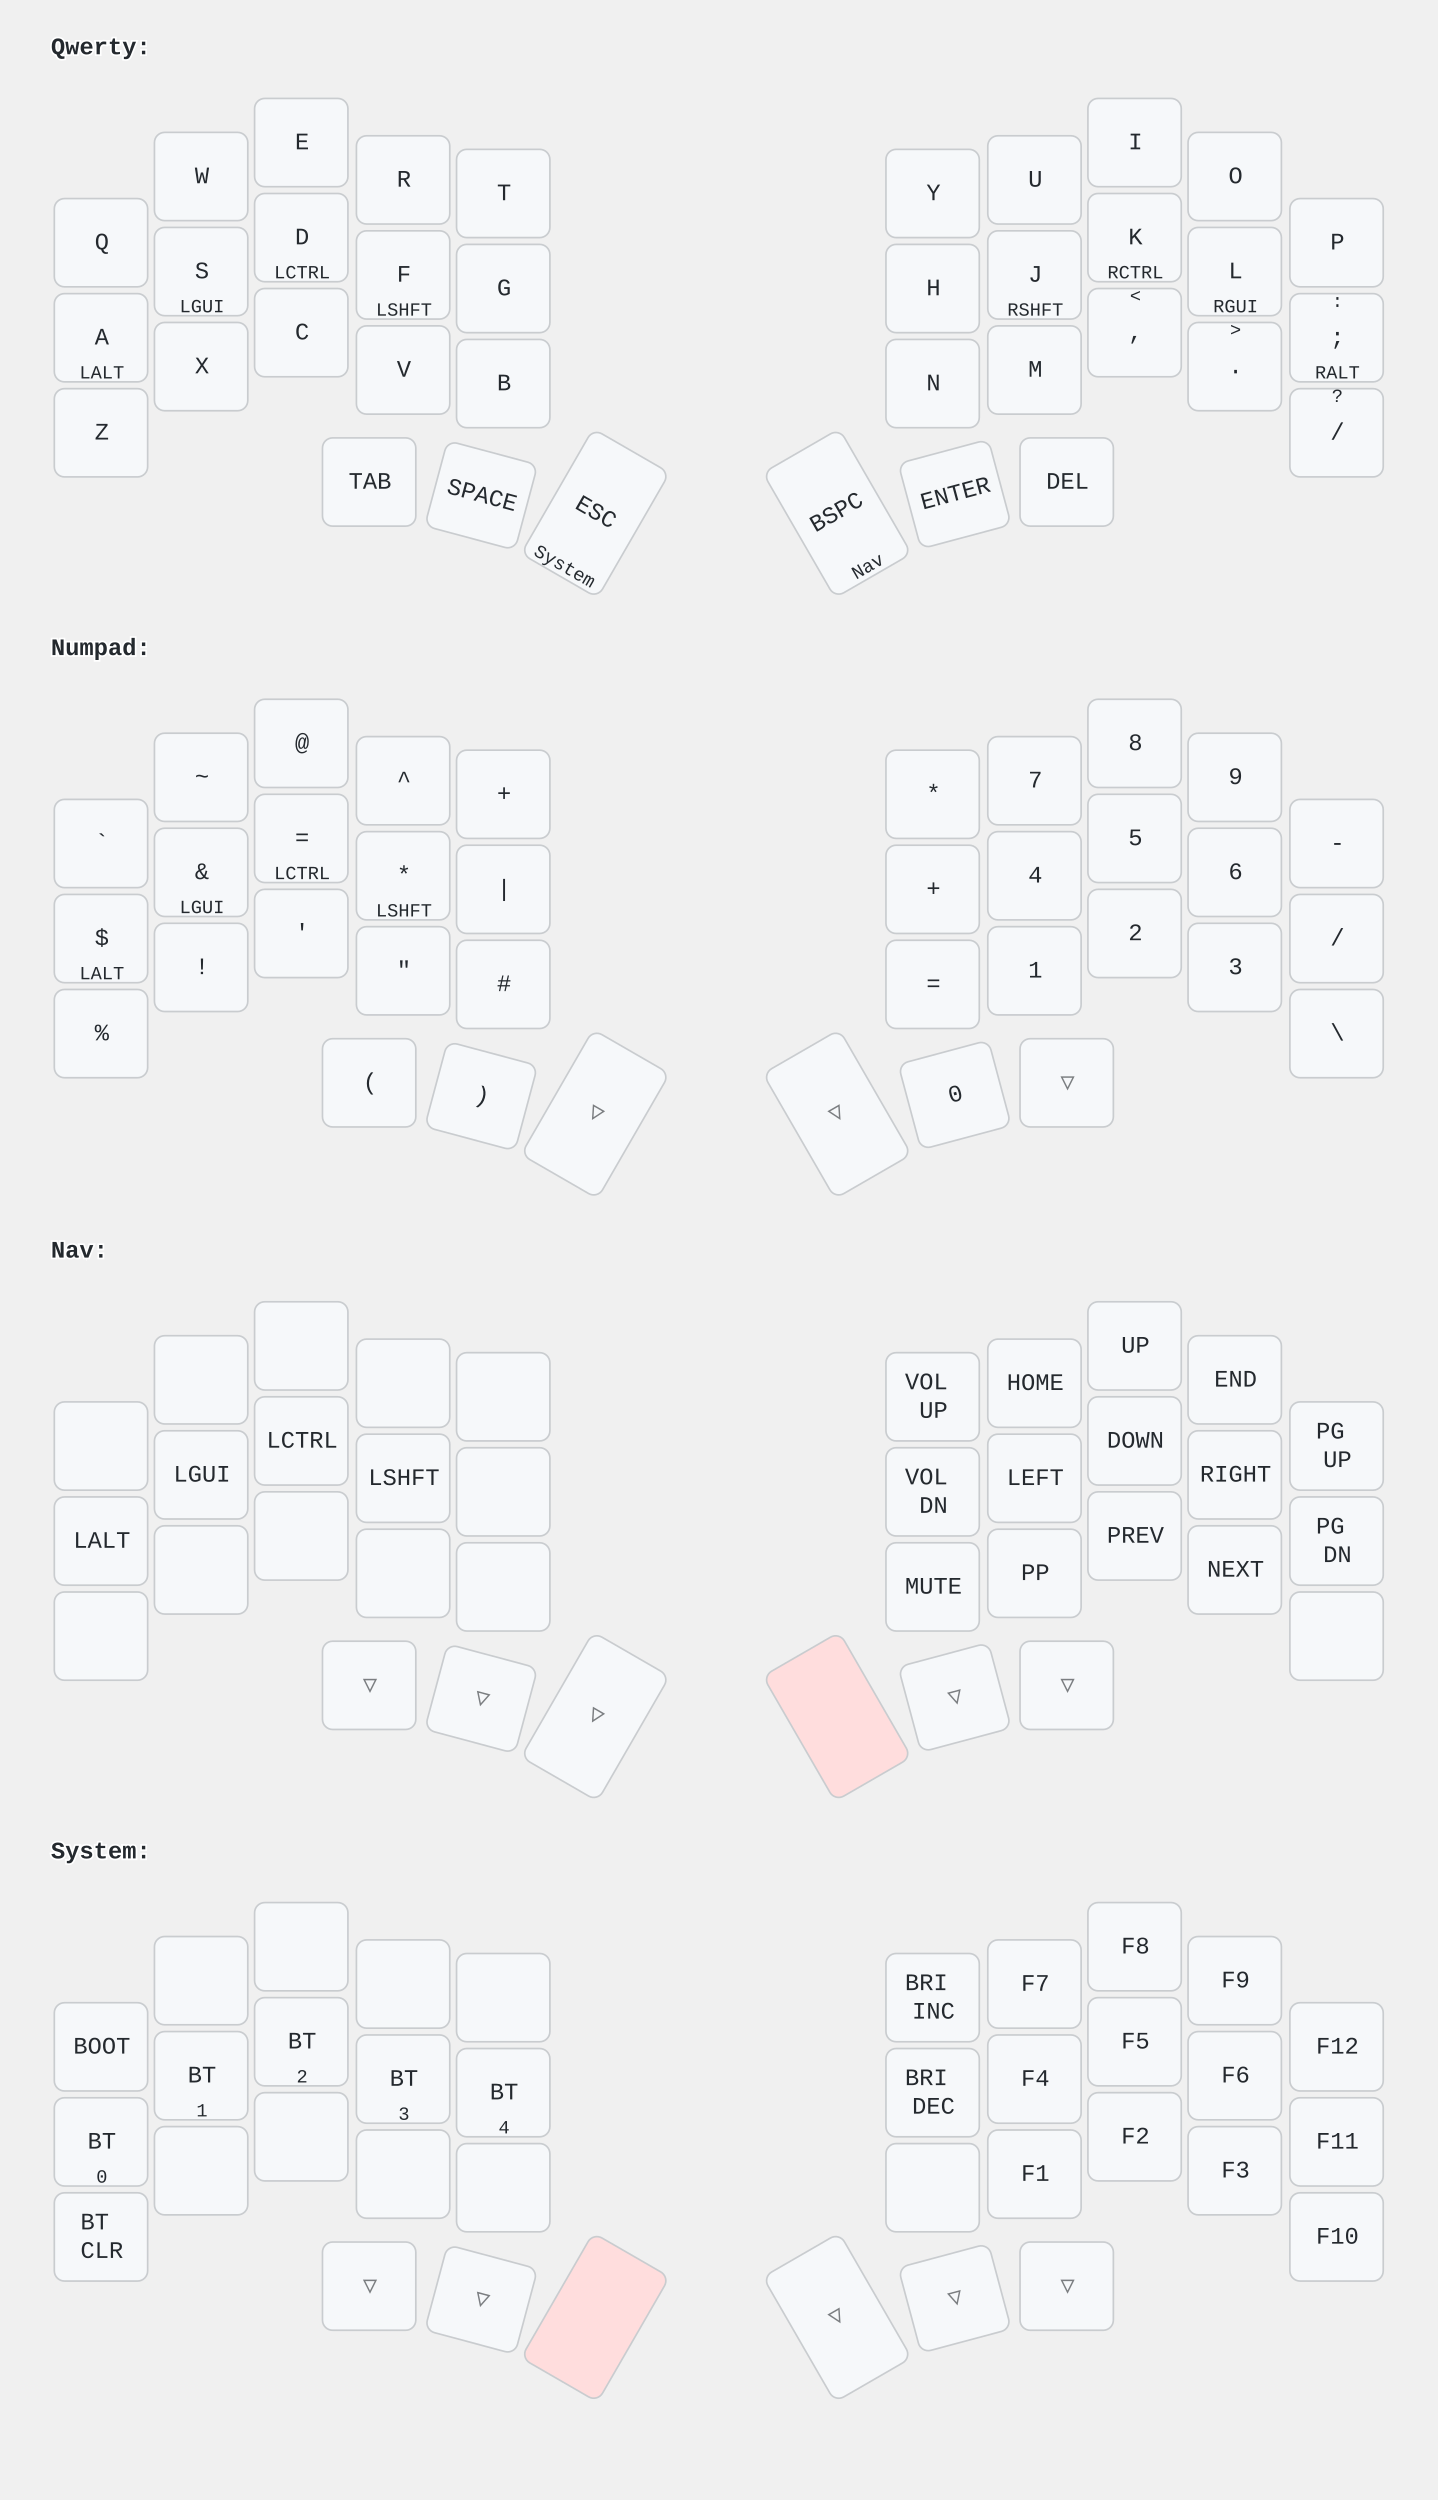
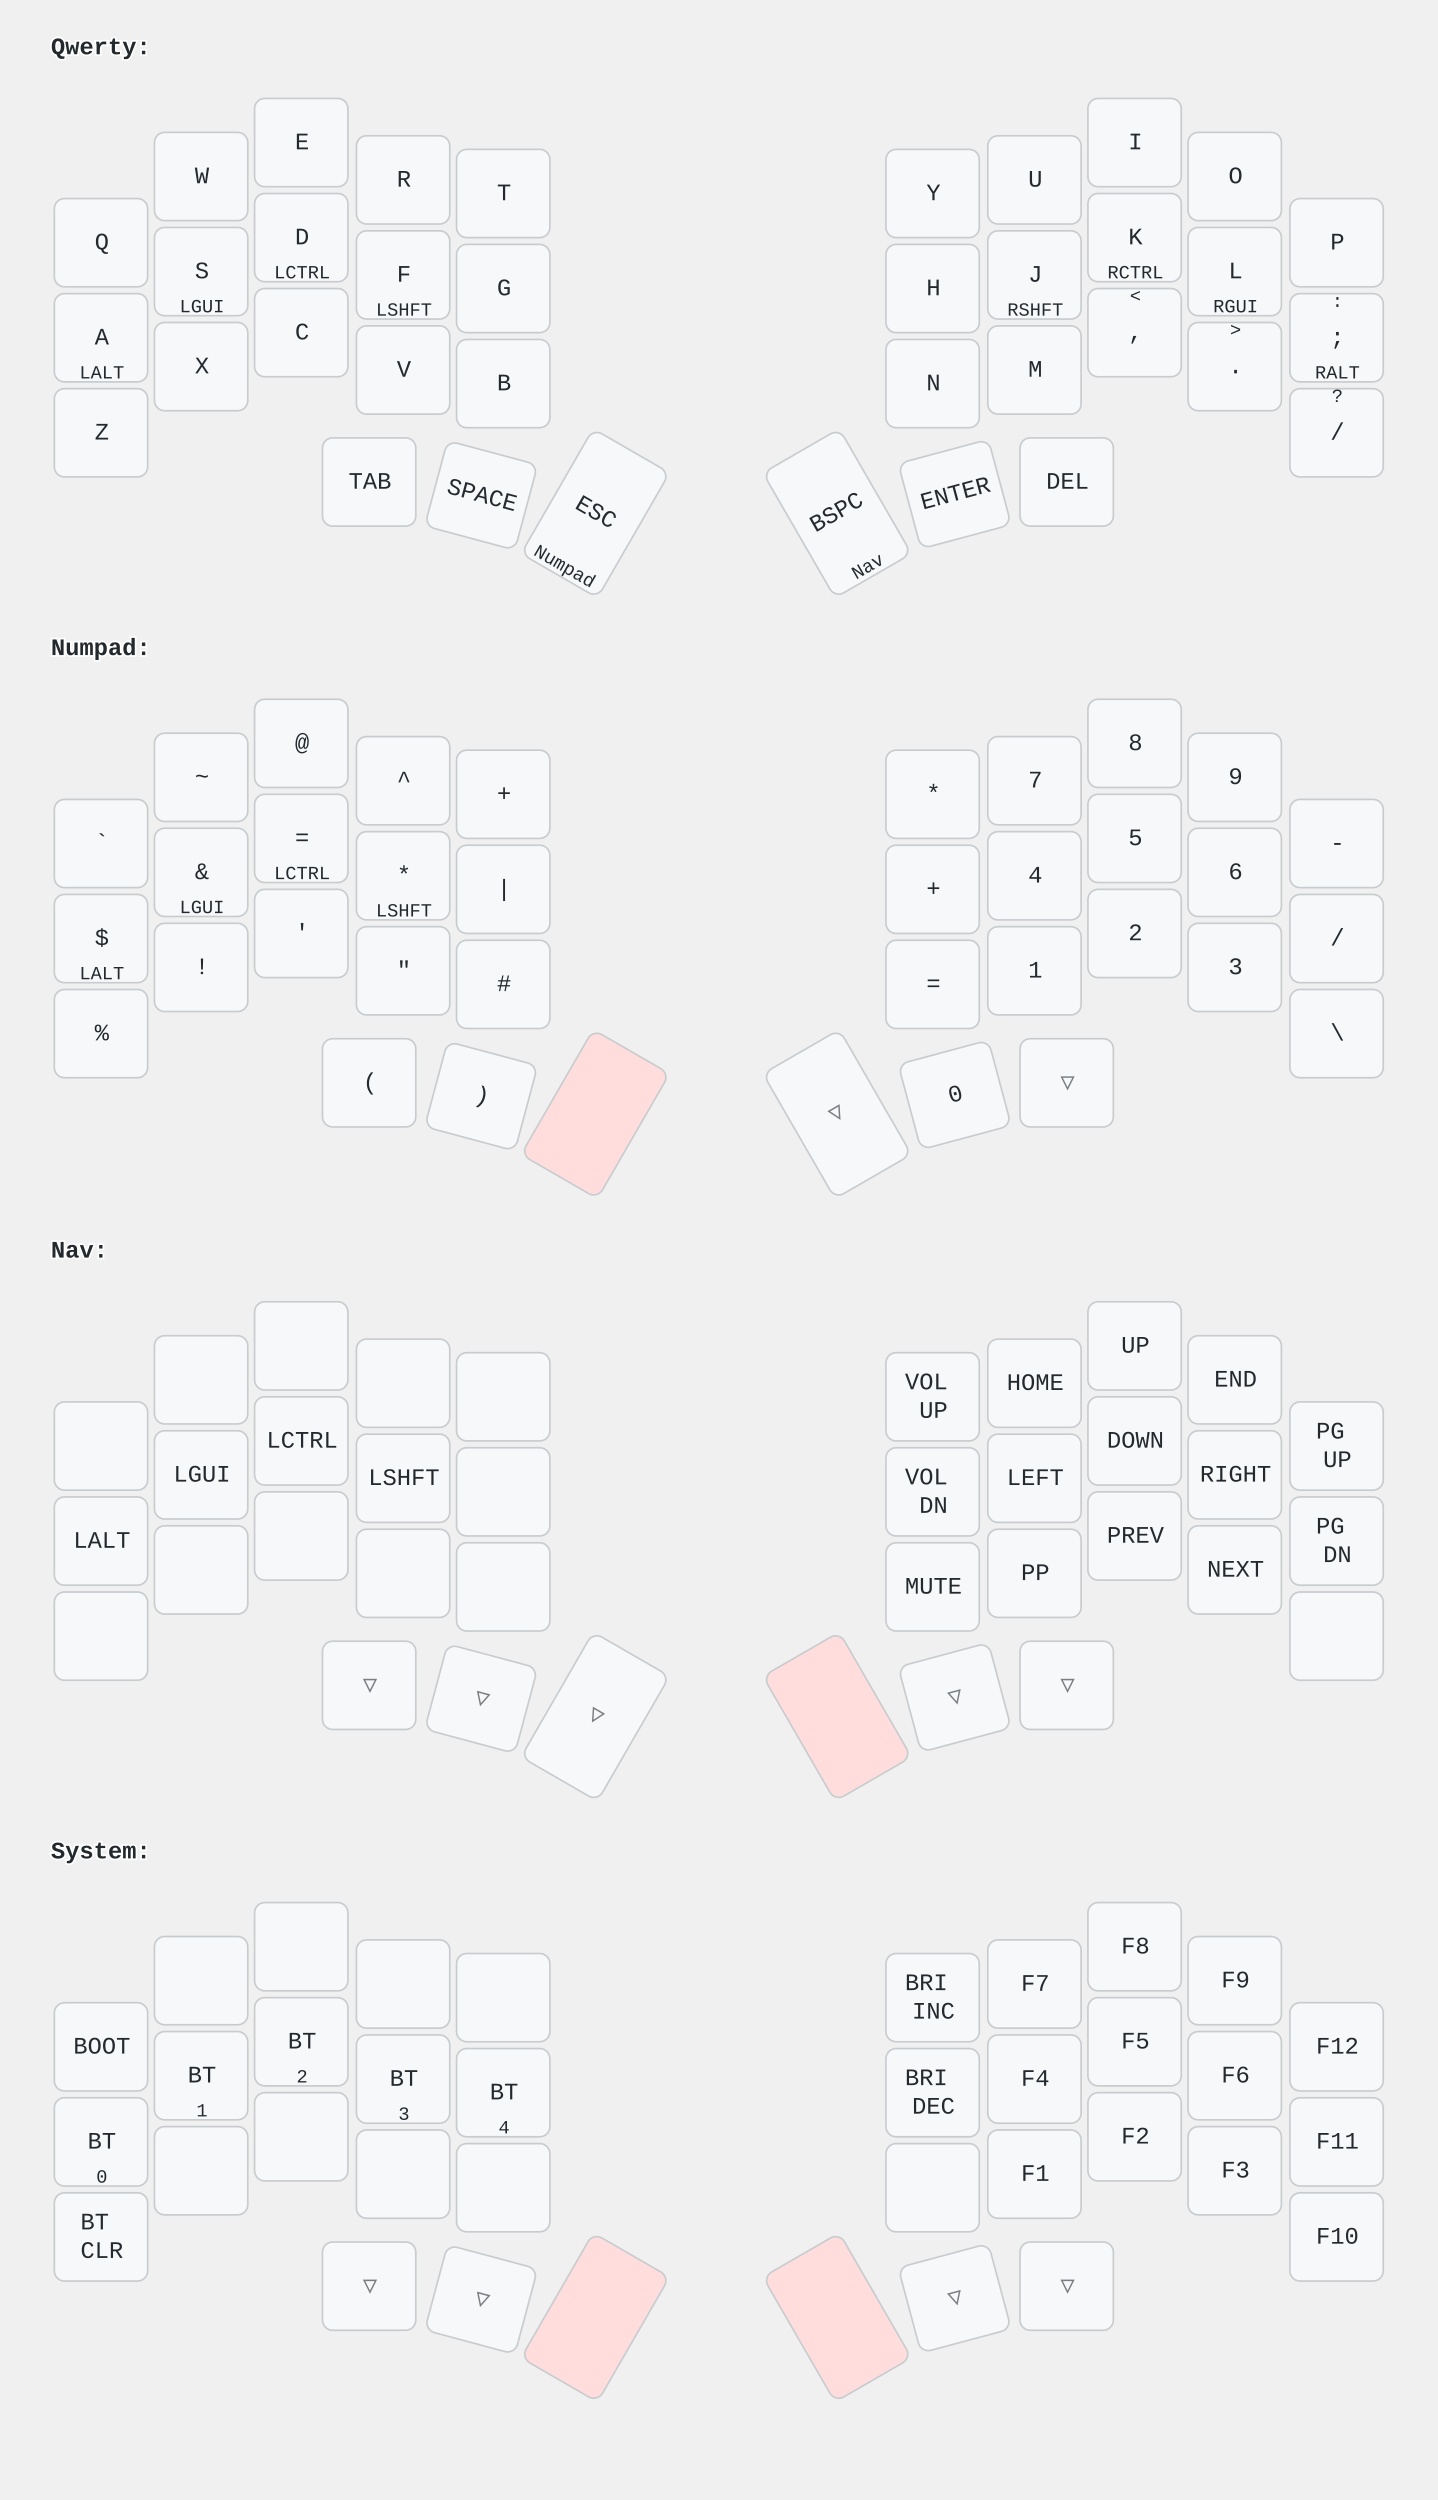
<svg xmlns="http://www.w3.org/2000/svg" width="847" height="1473" viewBox="0 0 847 1473" class="keymap">
  <style>/* inherit to force styles through use tags */
svg path {
    fill: inherit;
}

/* font and background color specifications */
svg.keymap {
    font-family: SFMono-Regular,Consolas,Liberation Mono,Menlo,monospace;
    font-size: 14px;
    font-kerning: normal;
    text-rendering: optimizeLegibility;
    fill: #24292e;
}

/* default key styling */
rect.key {
    fill: #f6f8fa;
    stroke: #c9cccf;
    stroke-width: 1;
}

/* default key side styling, only used is draw_key_sides is set */
rect.side {
    filter: brightness(90%);
}

/* color accent for combo boxes */
rect.combo, rect.combo-separate {
    fill: #cdf;
}

/* color accent for held keys */
rect.held, rect.combo.held {
    fill: #fdd;
}

/* color accent for ghost (optional) keys */
rect.ghost, rect.combo.ghost {
    stroke-dasharray: 4, 4;
    stroke-width: 2;
}

text {
    text-anchor: middle;
    dominant-baseline: middle;
}

/* styling for layer labels */
text.label {
    font-weight: bold;
    text-anchor: start;
    stroke: white;
    stroke-width: 2;
    paint-order: stroke;
}

/* styling for combo tap, and key hold/shifted label text */
text.combo, text.hold, text.shifted {
    font-size: 11px;
}

text.hold {
    text-anchor: middle;
    dominant-baseline: auto;
}

text.shifted {
    text-anchor: middle;
    dominant-baseline: hanging;
}

/* styling for hold/shifted label text in combo box */
text.combo.hold, text.combo.shifted {
    font-size: 8px;
}

/* lighter symbol for transparent keys */
text.trans {
    fill: #7b7e81;
}

/* styling for combo dendrons */
path.combo {
    stroke-width: 1;
    stroke: gray;
    fill: none;
}

/* Start Tabler Icons Cleanup */
/* cannot use height/width with glyphs */
.icon-tabler &gt; path {
    fill: inherit;
    stroke: inherit;
    stroke-width: 2;
}
/* hide tabler's default box */
.icon-tabler &gt; path[stroke="none"][fill="none"] {
    visibility: hidden;
}
/* End Tabler Icons Cleanup */
</style>
  <g transform="translate(30, 0)" class="layer-Qwerty">
    <text x="0" y="28" class="label" id="Qwerty">Qwerty:</text>
    <g transform="translate(0, 56)">
      <g transform="translate(30, 87)" class="key keypos-0">
        <rect rx="6" ry="6" x="-28" y="-26" width="55" height="52" class="key" />
        <text x="0" y="0" class="key tap">Q</text>
      </g>
      <g transform="translate(89, 48)" class="key keypos-1">
        <rect rx="6" ry="6" x="-28" y="-26" width="55" height="52" class="key" />
        <text x="0" y="0" class="key tap">W</text>
      </g>
      <g transform="translate(148, 28)" class="key keypos-2">
        <rect rx="6" ry="6" x="-28" y="-26" width="55" height="52" class="key" />
        <text x="0" y="0" class="key tap">E</text>
      </g>
      <g transform="translate(208, 50)" class="key keypos-3">
        <rect rx="6" ry="6" x="-28" y="-26" width="55" height="52" class="key" />
        <text x="0" y="0" class="key tap">R</text>
      </g>
      <g transform="translate(267, 58)" class="key keypos-4">
        <rect rx="6" ry="6" x="-28" y="-26" width="55" height="52" class="key" />
        <text x="0" y="0" class="key tap">T</text>
      </g>
      <g transform="translate(520, 58)" class="key keypos-5">
        <rect rx="6" ry="6" x="-28" y="-26" width="55" height="52" class="key" />
        <text x="0" y="0" class="key tap">Y</text>
      </g>
      <g transform="translate(580, 50)" class="key keypos-6">
        <rect rx="6" ry="6" x="-28" y="-26" width="55" height="52" class="key" />
        <text x="0" y="0" class="key tap">U</text>
      </g>
      <g transform="translate(639, 28)" class="key keypos-7">
        <rect rx="6" ry="6" x="-28" y="-26" width="55" height="52" class="key" />
        <text x="0" y="0" class="key tap">I</text>
      </g>
      <g transform="translate(698, 48)" class="key keypos-8">
        <rect rx="6" ry="6" x="-28" y="-26" width="55" height="52" class="key" />
        <text x="0" y="0" class="key tap">O</text>
      </g>
      <g transform="translate(758, 87)" class="key keypos-9">
        <rect rx="6" ry="6" x="-28" y="-26" width="55" height="52" class="key" />
        <text x="0" y="0" class="key tap">P</text>
      </g>
      <g transform="translate(30, 143)" class="key keypos-10">
        <rect rx="6" ry="6" x="-28" y="-26" width="55" height="52" class="key" />
        <text x="0" y="0" class="key tap">A</text>
        <text x="0" y="24" class="key hold">LALT</text>
      </g>
      <g transform="translate(89, 104)" class="key keypos-11">
        <rect rx="6" ry="6" x="-28" y="-26" width="55" height="52" class="key" />
        <text x="0" y="0" class="key tap">S</text>
        <text x="0" y="24" class="key hold">LGUI</text>
      </g>
      <g transform="translate(148, 84)" class="key keypos-12">
        <rect rx="6" ry="6" x="-28" y="-26" width="55" height="52" class="key" />
        <text x="0" y="0" class="key tap">D</text>
        <text x="0" y="24" class="key hold">LCTRL</text>
      </g>
      <g transform="translate(208, 106)" class="key keypos-13">
        <rect rx="6" ry="6" x="-28" y="-26" width="55" height="52" class="key" />
        <text x="0" y="0" class="key tap">F</text>
        <text x="0" y="24" class="key hold">LSHFT</text>
      </g>
      <g transform="translate(267, 114)" class="key keypos-14">
        <rect rx="6" ry="6" x="-28" y="-26" width="55" height="52" class="key" />
        <text x="0" y="0" class="key tap">G</text>
      </g>
      <g transform="translate(520, 114)" class="key keypos-15">
        <rect rx="6" ry="6" x="-28" y="-26" width="55" height="52" class="key" />
        <text x="0" y="0" class="key tap">H</text>
      </g>
      <g transform="translate(580, 106)" class="key keypos-16">
        <rect rx="6" ry="6" x="-28" y="-26" width="55" height="52" class="key" />
        <text x="0" y="0" class="key tap">J</text>
        <text x="0" y="24" class="key hold">RSHFT</text>
      </g>
      <g transform="translate(639, 84)" class="key keypos-17">
        <rect rx="6" ry="6" x="-28" y="-26" width="55" height="52" class="key" />
        <text x="0" y="0" class="key tap">K</text>
        <text x="0" y="24" class="key hold">RCTRL</text>
      </g>
      <g transform="translate(698, 104)" class="key keypos-18">
        <rect rx="6" ry="6" x="-28" y="-26" width="55" height="52" class="key" />
        <text x="0" y="0" class="key tap">L</text>
        <text x="0" y="24" class="key hold">RGUI</text>
      </g>
      <g transform="translate(758, 143)" class="key keypos-19">
        <rect rx="6" ry="6" x="-28" y="-26" width="55" height="52" class="key" />
        <text x="0" y="0" class="key tap">;</text>
        <text x="0" y="24" class="key hold">RALT</text>
        <text x="0" y="-24" class="key shifted">:</text>
      </g>
      <g transform="translate(30, 199)" class="key keypos-20">
        <rect rx="6" ry="6" x="-28" y="-26" width="55" height="52" class="key" />
        <text x="0" y="0" class="key tap">Z</text>
      </g>
      <g transform="translate(89, 160)" class="key keypos-21">
        <rect rx="6" ry="6" x="-28" y="-26" width="55" height="52" class="key" />
        <text x="0" y="0" class="key tap">X</text>
      </g>
      <g transform="translate(148, 140)" class="key keypos-22">
        <rect rx="6" ry="6" x="-28" y="-26" width="55" height="52" class="key" />
        <text x="0" y="0" class="key tap">C</text>
      </g>
      <g transform="translate(208, 162)" class="key keypos-23">
        <rect rx="6" ry="6" x="-28" y="-26" width="55" height="52" class="key" />
        <text x="0" y="0" class="key tap">V</text>
      </g>
      <g transform="translate(267, 170)" class="key keypos-24">
        <rect rx="6" ry="6" x="-28" y="-26" width="55" height="52" class="key" />
        <text x="0" y="0" class="key tap">B</text>
      </g>
      <g transform="translate(520, 170)" class="key keypos-25">
        <rect rx="6" ry="6" x="-28" y="-26" width="55" height="52" class="key" />
        <text x="0" y="0" class="key tap">N</text>
      </g>
      <g transform="translate(580, 162)" class="key keypos-26">
        <rect rx="6" ry="6" x="-28" y="-26" width="55" height="52" class="key" />
        <text x="0" y="0" class="key tap">M</text>
      </g>
      <g transform="translate(639, 140)" class="key keypos-27">
        <rect rx="6" ry="6" x="-28" y="-26" width="55" height="52" class="key" />
        <text x="0" y="0" class="key tap">,</text>
        <text x="0" y="-24" class="key shifted">&lt;</text>
      </g>
      <g transform="translate(698, 160)" class="key keypos-28">
        <rect rx="6" ry="6" x="-28" y="-26" width="55" height="52" class="key" />
        <text x="0" y="0" class="key tap">.</text>
        <text x="0" y="-24" class="key shifted">&gt;</text>
      </g>
      <g transform="translate(758, 199)" class="key keypos-29">
        <rect rx="6" ry="6" x="-28" y="-26" width="55" height="52" class="key" />
        <text x="0" y="0" class="key tap">/</text>
        <text x="0" y="-24" class="key shifted">?</text>
      </g>
      <g transform="translate(188, 228)" class="key keypos-30">
        <rect rx="6" ry="6" x="-28" y="-26" width="55" height="52" class="key" />
        <text x="0" y="0" class="key tap">TAB</text>
      </g>
      <g transform="translate(254, 236) rotate(15.0)" class="key keypos-31">
        <rect rx="6" ry="6" x="-28" y="-26" width="55" height="52" class="key" />
        <text x="0" y="0" class="key tap">SPACE</text>
      </g>
      <g transform="translate(321, 246) rotate(30.0)" class="key keypos-32">
        <rect rx="6" ry="6" x="-26" y="-42" width="52" height="85" class="key" />
        <text x="0" y="0" class="key tap">ESC</text>
-         <a href="#System">
-           <text x="0" y="40" class="key hold layer-activator">System</text>
+         <a href="#Numpad">
+           <text x="0" y="40" class="key hold layer-activator">Numpad</text>
        </a>
      </g>
      <g transform="translate(463, 246) rotate(-30.0)" class="key keypos-33">
        <rect rx="6" ry="6" x="-26" y="-42" width="52" height="85" class="key" />
        <text x="0" y="0" class="key tap">BSPC</text>
        <a href="#Nav">
          <text x="0" y="40" class="key hold layer-activator">Nav</text>
        </a>
      </g>
      <g transform="translate(533, 235) rotate(-15.0)" class="key keypos-34">
        <rect rx="6" ry="6" x="-28" y="-26" width="55" height="52" class="key" />
        <text x="0" y="0" class="key tap">ENTER</text>
      </g>
      <g transform="translate(599, 228)" class="key keypos-35">
        <rect rx="6" ry="6" x="-28" y="-26" width="55" height="52" class="key" />
        <text x="0" y="0" class="key tap">DEL</text>
      </g>
    </g>
  </g>
  <g transform="translate(30, 354)" class="layer-Numpad">
    <text x="0" y="28" class="label" id="Numpad">Numpad:</text>
    <g transform="translate(0, 56)">
      <g transform="translate(30, 87)" class="key keypos-0">
        <rect rx="6" ry="6" x="-28" y="-26" width="55" height="52" class="key" />
        <text x="0" y="0" class="key tap">`</text>
      </g>
      <g transform="translate(89, 48)" class="key keypos-1">
        <rect rx="6" ry="6" x="-28" y="-26" width="55" height="52" class="key" />
        <text x="0" y="0" class="key tap">~</text>
      </g>
      <g transform="translate(148, 28)" class="key keypos-2">
        <rect rx="6" ry="6" x="-28" y="-26" width="55" height="52" class="key" />
        <text x="0" y="0" class="key tap">@</text>
      </g>
      <g transform="translate(208, 50)" class="key keypos-3">
        <rect rx="6" ry="6" x="-28" y="-26" width="55" height="52" class="key" />
        <text x="0" y="0" class="key tap">^</text>
      </g>
      <g transform="translate(267, 58)" class="key keypos-4">
        <rect rx="6" ry="6" x="-28" y="-26" width="55" height="52" class="key" />
        <text x="0" y="0" class="key tap">+</text>
      </g>
      <g transform="translate(520, 58)" class="key keypos-5">
        <rect rx="6" ry="6" x="-28" y="-26" width="55" height="52" class="key" />
        <text x="0" y="0" class="key tap">*</text>
      </g>
      <g transform="translate(580, 50)" class="key keypos-6">
        <rect rx="6" ry="6" x="-28" y="-26" width="55" height="52" class="key" />
        <text x="0" y="0" class="key tap">7</text>
      </g>
      <g transform="translate(639, 28)" class="key keypos-7">
        <rect rx="6" ry="6" x="-28" y="-26" width="55" height="52" class="key" />
        <text x="0" y="0" class="key tap">8</text>
      </g>
      <g transform="translate(698, 48)" class="key keypos-8">
        <rect rx="6" ry="6" x="-28" y="-26" width="55" height="52" class="key" />
        <text x="0" y="0" class="key tap">9</text>
      </g>
      <g transform="translate(758, 87)" class="key keypos-9">
        <rect rx="6" ry="6" x="-28" y="-26" width="55" height="52" class="key" />
        <text x="0" y="0" class="key tap">-</text>
      </g>
      <g transform="translate(30, 143)" class="key keypos-10">
        <rect rx="6" ry="6" x="-28" y="-26" width="55" height="52" class="key" />
        <text x="0" y="0" class="key tap">$</text>
        <text x="0" y="24" class="key hold">LALT</text>
      </g>
      <g transform="translate(89, 104)" class="key keypos-11">
        <rect rx="6" ry="6" x="-28" y="-26" width="55" height="52" class="key" />
        <text x="0" y="0" class="key tap">&amp;</text>
        <text x="0" y="24" class="key hold">LGUI</text>
      </g>
      <g transform="translate(148, 84)" class="key keypos-12">
        <rect rx="6" ry="6" x="-28" y="-26" width="55" height="52" class="key" />
        <text x="0" y="0" class="key tap">=</text>
        <text x="0" y="24" class="key hold">LCTRL</text>
      </g>
      <g transform="translate(208, 106)" class="key keypos-13">
        <rect rx="6" ry="6" x="-28" y="-26" width="55" height="52" class="key" />
        <text x="0" y="0" class="key tap">*</text>
        <text x="0" y="24" class="key hold">LSHFT</text>
      </g>
      <g transform="translate(267, 114)" class="key keypos-14">
        <rect rx="6" ry="6" x="-28" y="-26" width="55" height="52" class="key" />
        <text x="0" y="0" class="key tap">|</text>
      </g>
      <g transform="translate(520, 114)" class="key keypos-15">
        <rect rx="6" ry="6" x="-28" y="-26" width="55" height="52" class="key" />
        <text x="0" y="0" class="key tap">+</text>
      </g>
      <g transform="translate(580, 106)" class="key keypos-16">
        <rect rx="6" ry="6" x="-28" y="-26" width="55" height="52" class="key" />
        <text x="0" y="0" class="key tap">4</text>
      </g>
      <g transform="translate(639, 84)" class="key keypos-17">
        <rect rx="6" ry="6" x="-28" y="-26" width="55" height="52" class="key" />
        <text x="0" y="0" class="key tap">5</text>
      </g>
      <g transform="translate(698, 104)" class="key keypos-18">
        <rect rx="6" ry="6" x="-28" y="-26" width="55" height="52" class="key" />
        <text x="0" y="0" class="key tap">6</text>
      </g>
      <g transform="translate(758, 143)" class="key keypos-19">
        <rect rx="6" ry="6" x="-28" y="-26" width="55" height="52" class="key" />
        <text x="0" y="0" class="key tap">/</text>
      </g>
      <g transform="translate(30, 199)" class="key keypos-20">
        <rect rx="6" ry="6" x="-28" y="-26" width="55" height="52" class="key" />
        <text x="0" y="0" class="key tap">%</text>
      </g>
      <g transform="translate(89, 160)" class="key keypos-21">
        <rect rx="6" ry="6" x="-28" y="-26" width="55" height="52" class="key" />
        <text x="0" y="0" class="key tap">!</text>
      </g>
      <g transform="translate(148, 140)" class="key keypos-22">
        <rect rx="6" ry="6" x="-28" y="-26" width="55" height="52" class="key" />
        <text x="0" y="0" class="key tap">'</text>
      </g>
      <g transform="translate(208, 162)" class="key keypos-23">
        <rect rx="6" ry="6" x="-28" y="-26" width="55" height="52" class="key" />
        <text x="0" y="0" class="key tap">"</text>
      </g>
      <g transform="translate(267, 170)" class="key keypos-24">
        <rect rx="6" ry="6" x="-28" y="-26" width="55" height="52" class="key" />
        <text x="0" y="0" class="key tap">#</text>
      </g>
      <g transform="translate(520, 170)" class="key keypos-25">
        <rect rx="6" ry="6" x="-28" y="-26" width="55" height="52" class="key" />
        <text x="0" y="0" class="key tap">=</text>
      </g>
      <g transform="translate(580, 162)" class="key keypos-26">
        <rect rx="6" ry="6" x="-28" y="-26" width="55" height="52" class="key" />
        <text x="0" y="0" class="key tap">1</text>
      </g>
      <g transform="translate(639, 140)" class="key keypos-27">
        <rect rx="6" ry="6" x="-28" y="-26" width="55" height="52" class="key" />
        <text x="0" y="0" class="key tap">2</text>
      </g>
      <g transform="translate(698, 160)" class="key keypos-28">
        <rect rx="6" ry="6" x="-28" y="-26" width="55" height="52" class="key" />
        <text x="0" y="0" class="key tap">3</text>
      </g>
      <g transform="translate(758, 199)" class="key keypos-29">
        <rect rx="6" ry="6" x="-28" y="-26" width="55" height="52" class="key" />
        <text x="0" y="0" class="key tap">\</text>
      </g>
      <g transform="translate(188, 228)" class="key keypos-30">
        <rect rx="6" ry="6" x="-28" y="-26" width="55" height="52" class="key" />
        <text x="0" y="0" class="key tap">(</text>
      </g>
      <g transform="translate(254, 236) rotate(15.0)" class="key keypos-31">
        <rect rx="6" ry="6" x="-28" y="-26" width="55" height="52" class="key" />
        <text x="0" y="0" class="key tap">)</text>
      </g>
-       <g transform="translate(321, 246) rotate(30.0)" class="key trans keypos-32">
-         <rect rx="6" ry="6" x="-26" y="-42" width="52" height="85" class="key trans" />
-         <text x="0" y="0" class="key trans tap">▽</text>
+       <g transform="translate(321, 246) rotate(30.0)" class="key held keypos-32">
+         <rect rx="6" ry="6" x="-26" y="-42" width="52" height="85" class="key held" />
      </g>
      <g transform="translate(463, 246) rotate(-30.0)" class="key trans keypos-33">
        <rect rx="6" ry="6" x="-26" y="-42" width="52" height="85" class="key trans" />
        <text x="0" y="0" class="key trans tap">▽</text>
      </g>
      <g transform="translate(533, 235) rotate(-15.0)" class="key keypos-34">
        <rect rx="6" ry="6" x="-28" y="-26" width="55" height="52" class="key" />
        <text x="0" y="0" class="key tap">0</text>
      </g>
      <g transform="translate(599, 228)" class="key trans keypos-35">
        <rect rx="6" ry="6" x="-28" y="-26" width="55" height="52" class="key trans" />
        <text x="0" y="0" class="key trans tap">▽</text>
      </g>
    </g>
  </g>
  <g transform="translate(30, 709)" class="layer-Nav">
    <text x="0" y="28" class="label" id="Nav">Nav:</text>
    <g transform="translate(0, 56)">
      <g transform="translate(30, 87)" class="key keypos-0">
        <rect rx="6" ry="6" x="-28" y="-26" width="55" height="52" class="key" />
      </g>
      <g transform="translate(89, 48)" class="key keypos-1">
        <rect rx="6" ry="6" x="-28" y="-26" width="55" height="52" class="key" />
      </g>
      <g transform="translate(148, 28)" class="key keypos-2">
        <rect rx="6" ry="6" x="-28" y="-26" width="55" height="52" class="key" />
      </g>
      <g transform="translate(208, 50)" class="key keypos-3">
        <rect rx="6" ry="6" x="-28" y="-26" width="55" height="52" class="key" />
      </g>
      <g transform="translate(267, 58)" class="key keypos-4">
        <rect rx="6" ry="6" x="-28" y="-26" width="55" height="52" class="key" />
      </g>
      <g transform="translate(520, 58)" class="key keypos-5">
        <rect rx="6" ry="6" x="-28" y="-26" width="55" height="52" class="key" />
        <text x="0" y="0" class="key tap">
          <tspan x="0" dy="-0.6em">VOL</tspan>
          <tspan x="0" dy="1.2em">UP</tspan>
        </text>
      </g>
      <g transform="translate(580, 50)" class="key keypos-6">
        <rect rx="6" ry="6" x="-28" y="-26" width="55" height="52" class="key" />
        <text x="0" y="0" class="key tap">HOME</text>
      </g>
      <g transform="translate(639, 28)" class="key keypos-7">
        <rect rx="6" ry="6" x="-28" y="-26" width="55" height="52" class="key" />
        <text x="0" y="0" class="key tap">UP</text>
      </g>
      <g transform="translate(698, 48)" class="key keypos-8">
        <rect rx="6" ry="6" x="-28" y="-26" width="55" height="52" class="key" />
        <text x="0" y="0" class="key tap">END</text>
      </g>
      <g transform="translate(758, 87)" class="key keypos-9">
        <rect rx="6" ry="6" x="-28" y="-26" width="55" height="52" class="key" />
        <text x="0" y="0" class="key tap">
          <tspan x="0" dy="-0.6em">PG</tspan>
          <tspan x="0" dy="1.2em">UP</tspan>
        </text>
      </g>
      <g transform="translate(30, 143)" class="key keypos-10">
        <rect rx="6" ry="6" x="-28" y="-26" width="55" height="52" class="key" />
        <text x="0" y="0" class="key tap">LALT</text>
      </g>
      <g transform="translate(89, 104)" class="key keypos-11">
        <rect rx="6" ry="6" x="-28" y="-26" width="55" height="52" class="key" />
        <text x="0" y="0" class="key tap">LGUI</text>
      </g>
      <g transform="translate(148, 84)" class="key keypos-12">
        <rect rx="6" ry="6" x="-28" y="-26" width="55" height="52" class="key" />
        <text x="0" y="0" class="key tap">LCTRL</text>
      </g>
      <g transform="translate(208, 106)" class="key keypos-13">
        <rect rx="6" ry="6" x="-28" y="-26" width="55" height="52" class="key" />
        <text x="0" y="0" class="key tap">LSHFT</text>
      </g>
      <g transform="translate(267, 114)" class="key keypos-14">
        <rect rx="6" ry="6" x="-28" y="-26" width="55" height="52" class="key" />
      </g>
      <g transform="translate(520, 114)" class="key keypos-15">
        <rect rx="6" ry="6" x="-28" y="-26" width="55" height="52" class="key" />
        <text x="0" y="0" class="key tap">
          <tspan x="0" dy="-0.6em">VOL</tspan>
          <tspan x="0" dy="1.2em">DN</tspan>
        </text>
      </g>
      <g transform="translate(580, 106)" class="key keypos-16">
        <rect rx="6" ry="6" x="-28" y="-26" width="55" height="52" class="key" />
        <text x="0" y="0" class="key tap">LEFT</text>
      </g>
      <g transform="translate(639, 84)" class="key keypos-17">
        <rect rx="6" ry="6" x="-28" y="-26" width="55" height="52" class="key" />
        <text x="0" y="0" class="key tap">DOWN</text>
      </g>
      <g transform="translate(698, 104)" class="key keypos-18">
        <rect rx="6" ry="6" x="-28" y="-26" width="55" height="52" class="key" />
        <text x="0" y="0" class="key tap">RIGHT</text>
      </g>
      <g transform="translate(758, 143)" class="key keypos-19">
        <rect rx="6" ry="6" x="-28" y="-26" width="55" height="52" class="key" />
        <text x="0" y="0" class="key tap">
          <tspan x="0" dy="-0.6em">PG</tspan>
          <tspan x="0" dy="1.2em">DN</tspan>
        </text>
      </g>
      <g transform="translate(30, 199)" class="key keypos-20">
        <rect rx="6" ry="6" x="-28" y="-26" width="55" height="52" class="key" />
      </g>
      <g transform="translate(89, 160)" class="key keypos-21">
        <rect rx="6" ry="6" x="-28" y="-26" width="55" height="52" class="key" />
      </g>
      <g transform="translate(148, 140)" class="key keypos-22">
        <rect rx="6" ry="6" x="-28" y="-26" width="55" height="52" class="key" />
      </g>
      <g transform="translate(208, 162)" class="key keypos-23">
        <rect rx="6" ry="6" x="-28" y="-26" width="55" height="52" class="key" />
      </g>
      <g transform="translate(267, 170)" class="key keypos-24">
        <rect rx="6" ry="6" x="-28" y="-26" width="55" height="52" class="key" />
      </g>
      <g transform="translate(520, 170)" class="key keypos-25">
        <rect rx="6" ry="6" x="-28" y="-26" width="55" height="52" class="key" />
        <text x="0" y="0" class="key tap">MUTE</text>
      </g>
      <g transform="translate(580, 162)" class="key keypos-26">
        <rect rx="6" ry="6" x="-28" y="-26" width="55" height="52" class="key" />
        <text x="0" y="0" class="key tap">PP</text>
      </g>
      <g transform="translate(639, 140)" class="key keypos-27">
        <rect rx="6" ry="6" x="-28" y="-26" width="55" height="52" class="key" />
        <text x="0" y="0" class="key tap">PREV</text>
      </g>
      <g transform="translate(698, 160)" class="key keypos-28">
        <rect rx="6" ry="6" x="-28" y="-26" width="55" height="52" class="key" />
        <text x="0" y="0" class="key tap">NEXT</text>
      </g>
      <g transform="translate(758, 199)" class="key keypos-29">
        <rect rx="6" ry="6" x="-28" y="-26" width="55" height="52" class="key" />
      </g>
      <g transform="translate(188, 228)" class="key trans keypos-30">
        <rect rx="6" ry="6" x="-28" y="-26" width="55" height="52" class="key trans" />
        <text x="0" y="0" class="key trans tap">▽</text>
      </g>
      <g transform="translate(254, 236) rotate(15.0)" class="key trans keypos-31">
        <rect rx="6" ry="6" x="-28" y="-26" width="55" height="52" class="key trans" />
        <text x="0" y="0" class="key trans tap">▽</text>
      </g>
      <g transform="translate(321, 246) rotate(30.0)" class="key trans keypos-32">
        <rect rx="6" ry="6" x="-26" y="-42" width="52" height="85" class="key trans" />
        <text x="0" y="0" class="key trans tap">▽</text>
      </g>
      <g transform="translate(463, 246) rotate(-30.0)" class="key held keypos-33">
        <rect rx="6" ry="6" x="-26" y="-42" width="52" height="85" class="key held" />
      </g>
      <g transform="translate(533, 235) rotate(-15.0)" class="key trans keypos-34">
        <rect rx="6" ry="6" x="-28" y="-26" width="55" height="52" class="key trans" />
        <text x="0" y="0" class="key trans tap">▽</text>
      </g>
      <g transform="translate(599, 228)" class="key trans keypos-35">
        <rect rx="6" ry="6" x="-28" y="-26" width="55" height="52" class="key trans" />
        <text x="0" y="0" class="key trans tap">▽</text>
      </g>
    </g>
  </g>
  <g transform="translate(30, 1063)" class="layer-System">
    <text x="0" y="28" class="label" id="System">System:</text>
    <g transform="translate(0, 56)">
      <g transform="translate(30, 87)" class="key keypos-0">
        <rect rx="6" ry="6" x="-28" y="-26" width="55" height="52" class="key" />
        <text x="0" y="0" class="key tap">BOOT</text>
      </g>
      <g transform="translate(89, 48)" class="key keypos-1">
        <rect rx="6" ry="6" x="-28" y="-26" width="55" height="52" class="key" />
      </g>
      <g transform="translate(148, 28)" class="key keypos-2">
        <rect rx="6" ry="6" x="-28" y="-26" width="55" height="52" class="key" />
      </g>
      <g transform="translate(208, 50)" class="key keypos-3">
        <rect rx="6" ry="6" x="-28" y="-26" width="55" height="52" class="key" />
      </g>
      <g transform="translate(267, 58)" class="key keypos-4">
        <rect rx="6" ry="6" x="-28" y="-26" width="55" height="52" class="key" />
      </g>
      <g transform="translate(520, 58)" class="key keypos-5">
        <rect rx="6" ry="6" x="-28" y="-26" width="55" height="52" class="key" />
        <text x="0" y="0" class="key tap">
          <tspan x="0" dy="-0.6em">BRI</tspan>
          <tspan x="0" dy="1.2em">INC</tspan>
        </text>
      </g>
      <g transform="translate(580, 50)" class="key keypos-6">
        <rect rx="6" ry="6" x="-28" y="-26" width="55" height="52" class="key" />
        <text x="0" y="0" class="key tap">F7</text>
      </g>
      <g transform="translate(639, 28)" class="key keypos-7">
        <rect rx="6" ry="6" x="-28" y="-26" width="55" height="52" class="key" />
        <text x="0" y="0" class="key tap">F8</text>
      </g>
      <g transform="translate(698, 48)" class="key keypos-8">
        <rect rx="6" ry="6" x="-28" y="-26" width="55" height="52" class="key" />
        <text x="0" y="0" class="key tap">F9</text>
      </g>
      <g transform="translate(758, 87)" class="key keypos-9">
        <rect rx="6" ry="6" x="-28" y="-26" width="55" height="52" class="key" />
        <text x="0" y="0" class="key tap">F12</text>
      </g>
      <g transform="translate(30, 143)" class="key keypos-10">
        <rect rx="6" ry="6" x="-28" y="-26" width="55" height="52" class="key" />
        <text x="0" y="0" class="key tap">BT</text>
        <text x="0" y="24" class="key hold">0</text>
      </g>
      <g transform="translate(89, 104)" class="key keypos-11">
        <rect rx="6" ry="6" x="-28" y="-26" width="55" height="52" class="key" />
        <text x="0" y="0" class="key tap">BT</text>
        <text x="0" y="24" class="key hold">1</text>
      </g>
      <g transform="translate(148, 84)" class="key keypos-12">
        <rect rx="6" ry="6" x="-28" y="-26" width="55" height="52" class="key" />
        <text x="0" y="0" class="key tap">BT</text>
        <text x="0" y="24" class="key hold">2</text>
      </g>
      <g transform="translate(208, 106)" class="key keypos-13">
        <rect rx="6" ry="6" x="-28" y="-26" width="55" height="52" class="key" />
        <text x="0" y="0" class="key tap">BT</text>
        <text x="0" y="24" class="key hold">3</text>
      </g>
      <g transform="translate(267, 114)" class="key keypos-14">
        <rect rx="6" ry="6" x="-28" y="-26" width="55" height="52" class="key" />
        <text x="0" y="0" class="key tap">BT</text>
        <text x="0" y="24" class="key hold">4</text>
      </g>
      <g transform="translate(520, 114)" class="key keypos-15">
        <rect rx="6" ry="6" x="-28" y="-26" width="55" height="52" class="key" />
        <text x="0" y="0" class="key tap">
          <tspan x="0" dy="-0.6em">BRI</tspan>
          <tspan x="0" dy="1.2em">DEC</tspan>
        </text>
      </g>
      <g transform="translate(580, 106)" class="key keypos-16">
        <rect rx="6" ry="6" x="-28" y="-26" width="55" height="52" class="key" />
        <text x="0" y="0" class="key tap">F4</text>
      </g>
      <g transform="translate(639, 84)" class="key keypos-17">
        <rect rx="6" ry="6" x="-28" y="-26" width="55" height="52" class="key" />
        <text x="0" y="0" class="key tap">F5</text>
      </g>
      <g transform="translate(698, 104)" class="key keypos-18">
        <rect rx="6" ry="6" x="-28" y="-26" width="55" height="52" class="key" />
        <text x="0" y="0" class="key tap">F6</text>
      </g>
      <g transform="translate(758, 143)" class="key keypos-19">
        <rect rx="6" ry="6" x="-28" y="-26" width="55" height="52" class="key" />
        <text x="0" y="0" class="key tap">F11</text>
      </g>
      <g transform="translate(30, 199)" class="key keypos-20">
        <rect rx="6" ry="6" x="-28" y="-26" width="55" height="52" class="key" />
        <text x="0" y="0" class="key tap">
          <tspan x="0" dy="-0.6em">BT</tspan>
          <tspan x="0" dy="1.2em">CLR</tspan>
        </text>
      </g>
      <g transform="translate(89, 160)" class="key keypos-21">
        <rect rx="6" ry="6" x="-28" y="-26" width="55" height="52" class="key" />
      </g>
      <g transform="translate(148, 140)" class="key keypos-22">
        <rect rx="6" ry="6" x="-28" y="-26" width="55" height="52" class="key" />
      </g>
      <g transform="translate(208, 162)" class="key keypos-23">
        <rect rx="6" ry="6" x="-28" y="-26" width="55" height="52" class="key" />
      </g>
      <g transform="translate(267, 170)" class="key keypos-24">
        <rect rx="6" ry="6" x="-28" y="-26" width="55" height="52" class="key" />
      </g>
      <g transform="translate(520, 170)" class="key keypos-25">
        <rect rx="6" ry="6" x="-28" y="-26" width="55" height="52" class="key" />
      </g>
      <g transform="translate(580, 162)" class="key keypos-26">
        <rect rx="6" ry="6" x="-28" y="-26" width="55" height="52" class="key" />
        <text x="0" y="0" class="key tap">F1</text>
      </g>
      <g transform="translate(639, 140)" class="key keypos-27">
        <rect rx="6" ry="6" x="-28" y="-26" width="55" height="52" class="key" />
        <text x="0" y="0" class="key tap">F2</text>
      </g>
      <g transform="translate(698, 160)" class="key keypos-28">
        <rect rx="6" ry="6" x="-28" y="-26" width="55" height="52" class="key" />
        <text x="0" y="0" class="key tap">F3</text>
      </g>
      <g transform="translate(758, 199)" class="key keypos-29">
        <rect rx="6" ry="6" x="-28" y="-26" width="55" height="52" class="key" />
        <text x="0" y="0" class="key tap">F10</text>
      </g>
      <g transform="translate(188, 228)" class="key trans keypos-30">
        <rect rx="6" ry="6" x="-28" y="-26" width="55" height="52" class="key trans" />
        <text x="0" y="0" class="key trans tap">▽</text>
      </g>
      <g transform="translate(254, 236) rotate(15.0)" class="key trans keypos-31">
        <rect rx="6" ry="6" x="-28" y="-26" width="55" height="52" class="key trans" />
        <text x="0" y="0" class="key trans tap">▽</text>
      </g>
      <g transform="translate(321, 246) rotate(30.0)" class="key held keypos-32">
        <rect rx="6" ry="6" x="-26" y="-42" width="52" height="85" class="key held" />
      </g>
-       <g transform="translate(463, 246) rotate(-30.0)" class="key trans keypos-33">
-         <rect rx="6" ry="6" x="-26" y="-42" width="52" height="85" class="key trans" />
-         <text x="0" y="0" class="key trans tap">▽</text>
+       <g transform="translate(463, 246) rotate(-30.0)" class="key held keypos-33">
+         <rect rx="6" ry="6" x="-26" y="-42" width="52" height="85" class="key held" />
      </g>
      <g transform="translate(533, 235) rotate(-15.0)" class="key trans keypos-34">
        <rect rx="6" ry="6" x="-28" y="-26" width="55" height="52" class="key trans" />
        <text x="0" y="0" class="key trans tap">▽</text>
      </g>
      <g transform="translate(599, 228)" class="key trans keypos-35">
        <rect rx="6" ry="6" x="-28" y="-26" width="55" height="52" class="key trans" />
        <text x="0" y="0" class="key trans tap">▽</text>
      </g>
    </g>
  </g>
</svg>
